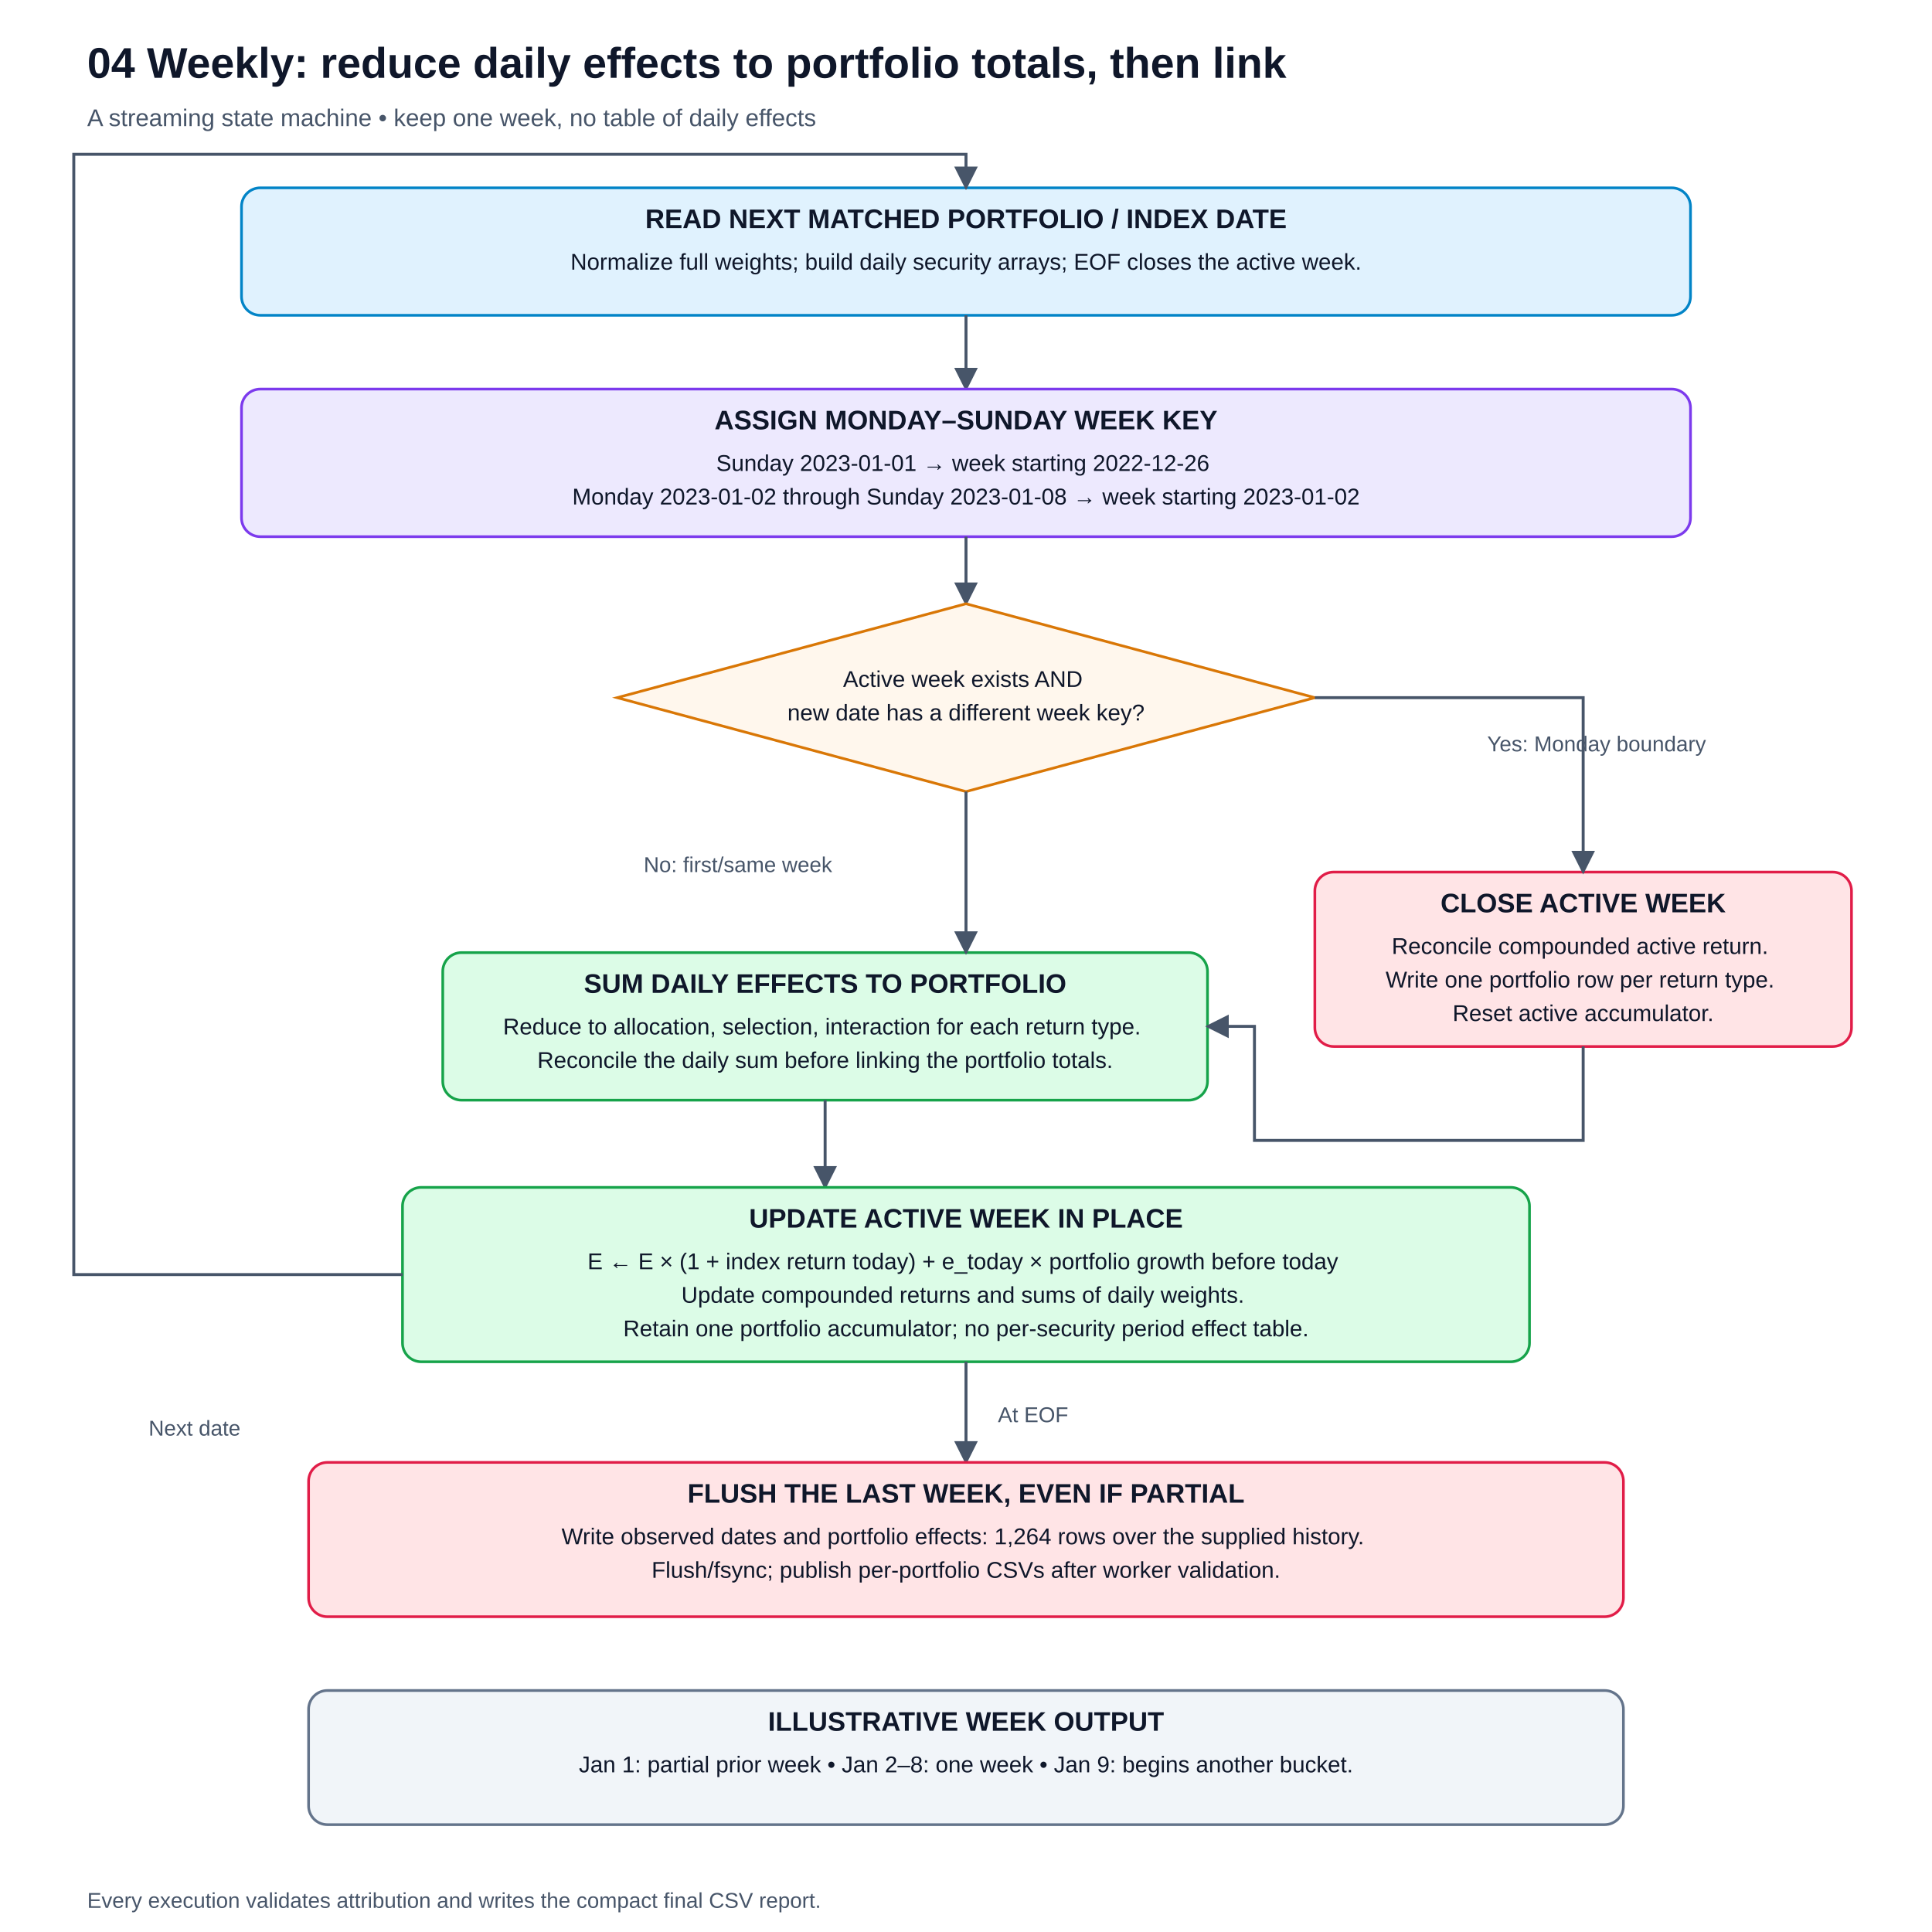
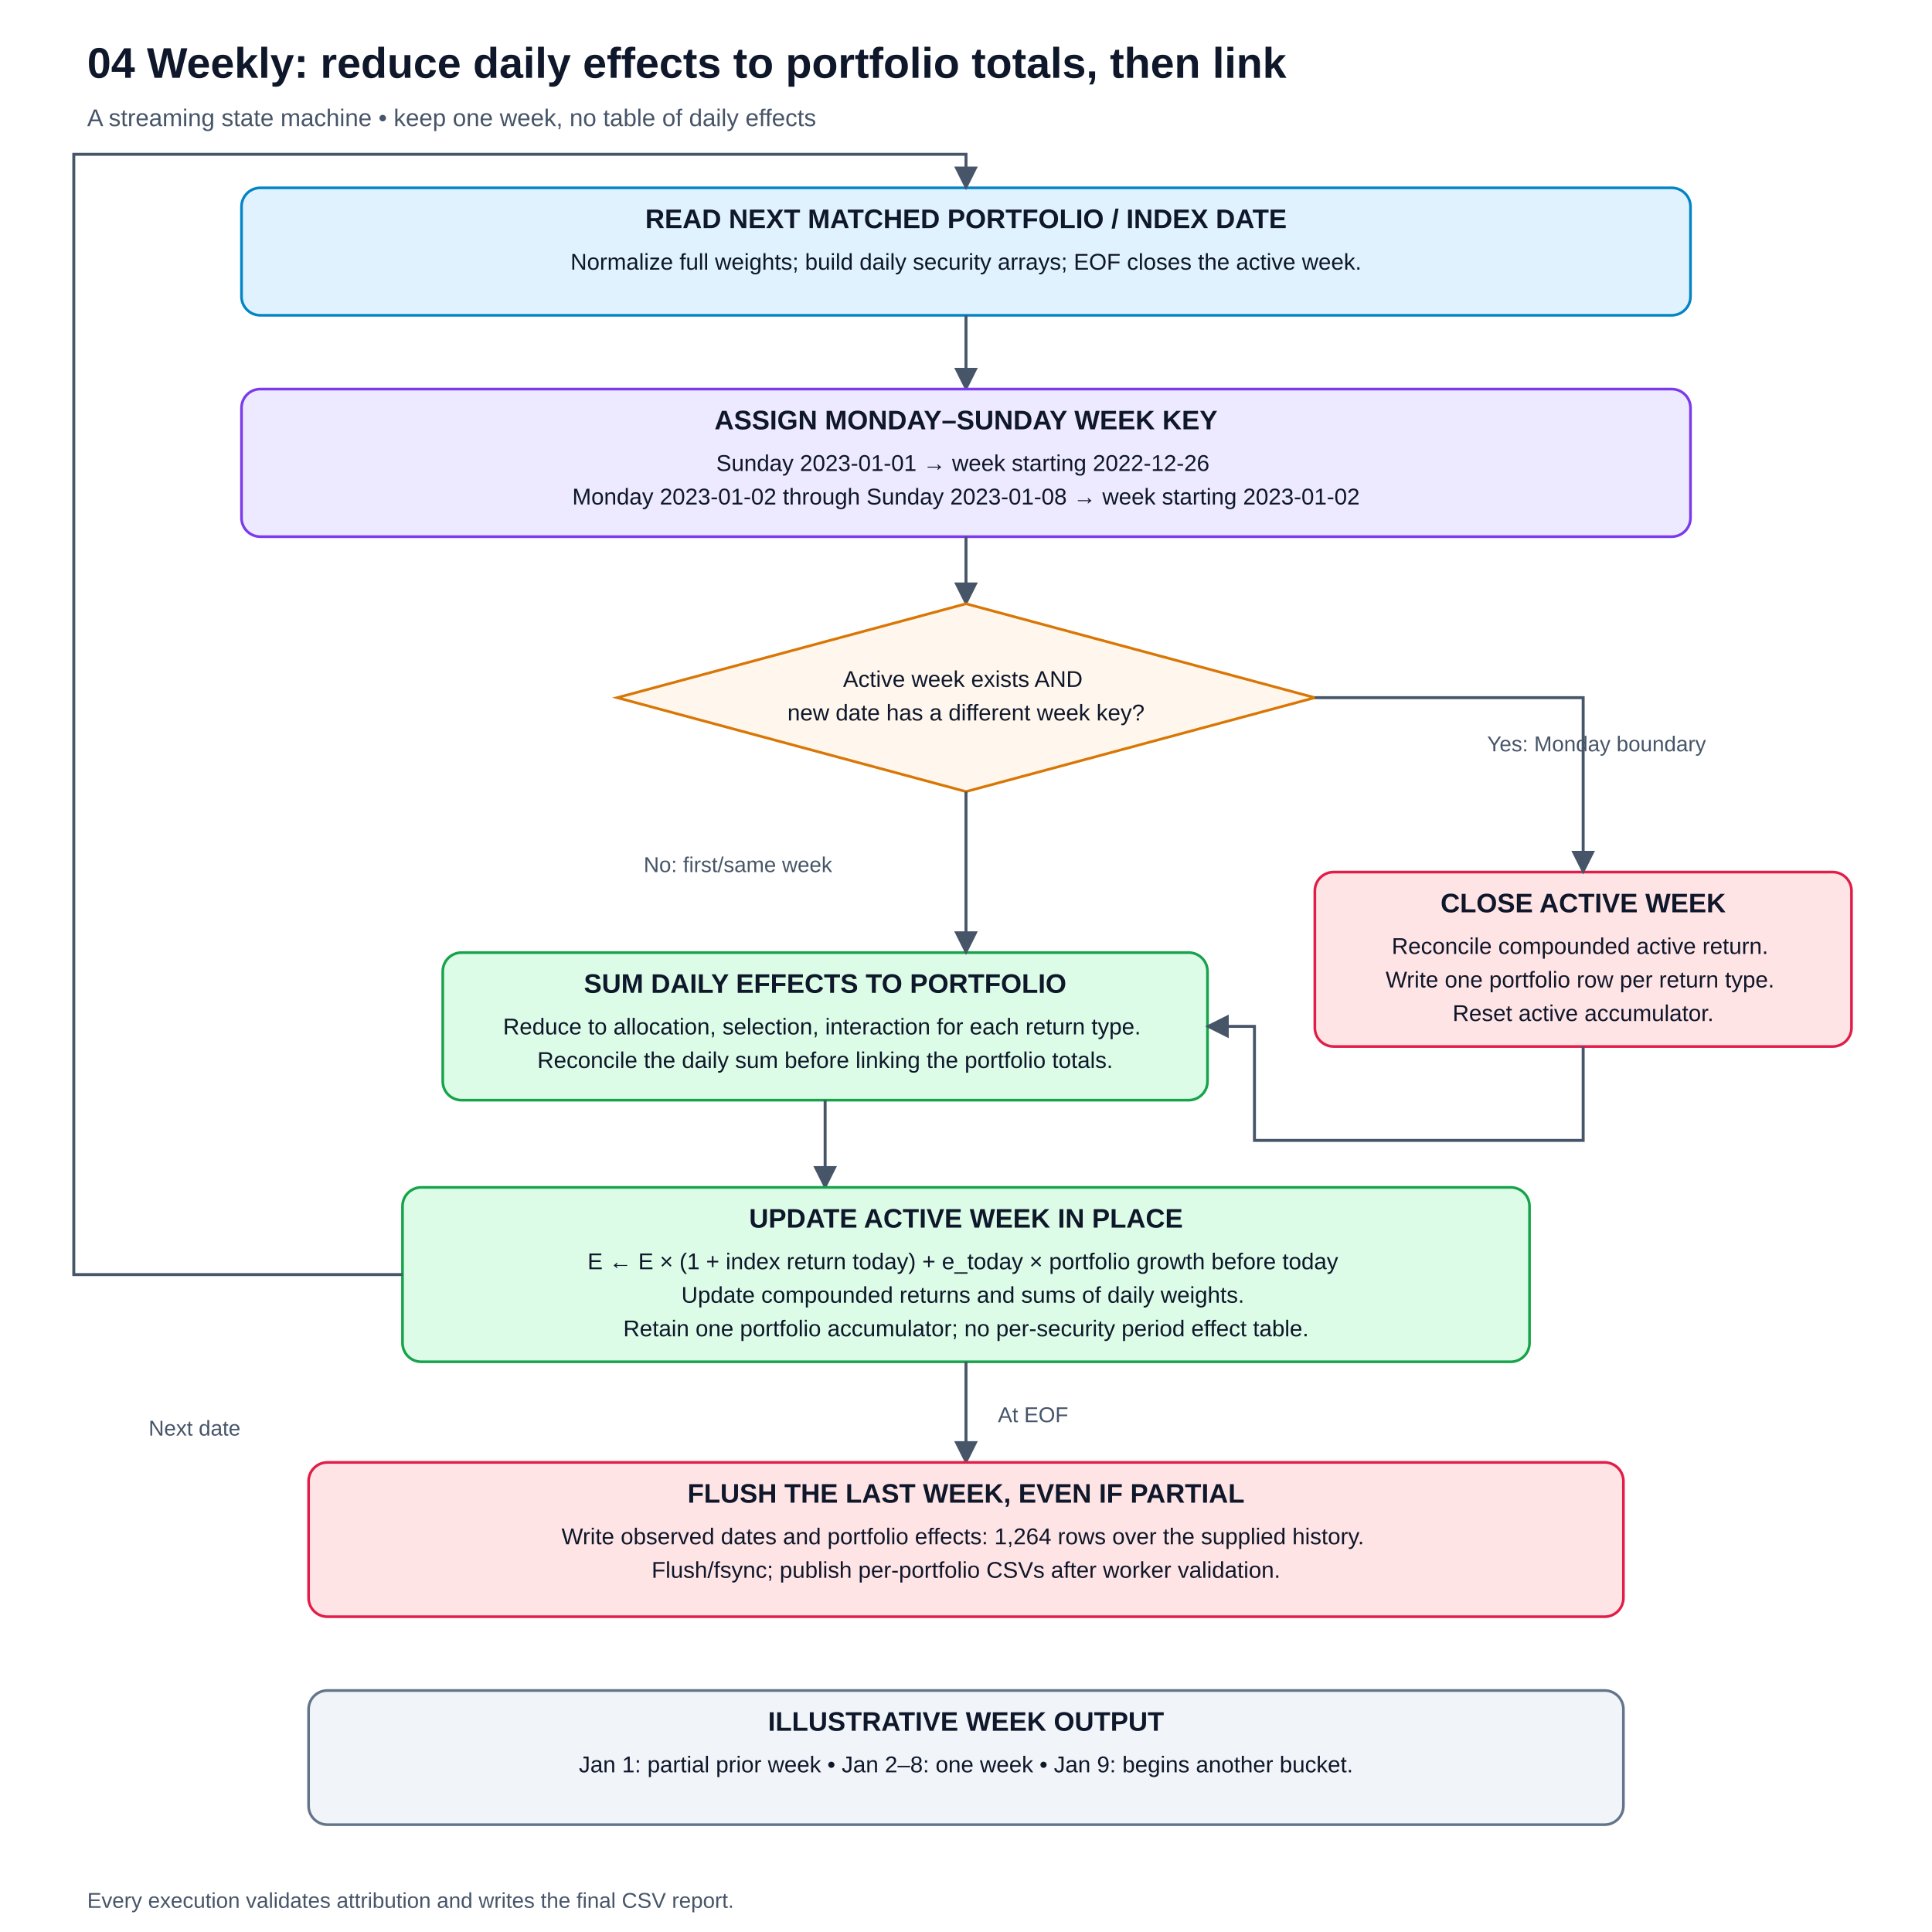
<svg xmlns="http://www.w3.org/2000/svg" width="1440" height="1440" viewBox="0 0 1440 1440" role="img" aria-labelledby="title desc">
  <defs>
    <marker id="arrow" viewBox="0 0 10 10" refX="9" refY="5" markerWidth="8" markerHeight="8" orient="auto">
      <path d="M0 0L10 5L0 10Z" fill="#475569" />
    </marker>
  </defs>
  <rect width="1440" height="1440" fill="white" />
  <style>text{font-family:Arial,Helvetica,sans-serif;fill:#0f172a}.title{font-size:32px;font-weight:700}.sub{font-size:18px;fill:#475569}.head{font-size:20px;font-weight:700}.body{font-size:17px}.label{font-size:16px;fill:#475569}.edge{fill:none;stroke:#475569;stroke-width:2.2;marker-end:url(#arrow)}</style>
  <text x="65" y="58" class="title" text-anchor="start">
    <tspan x="65" dy="0">04  Weekly: reduce daily effects to portfolio totals, then link</tspan>
  </text>
  <text x="65" y="94" class="sub" text-anchor="start">
    <tspan x="65" dy="0">A streaming state machine • keep one week, no table of daily effects</tspan>
  </text>
  <rect x="180" y="140" width="1080" height="95" rx="14" fill="#e0f2fe" stroke="#0284c7" stroke-width="2" />
  <text x="720.0" y="170" class="head" text-anchor="middle">
    <tspan x="720.0" dy="0">READ NEXT MATCHED PORTFOLIO / INDEX DATE</tspan>
  </text>
  <text x="720.0" y="201" class="body" text-anchor="middle">
    <tspan x="720.0" dy="0">Normalize full weights; build daily security arrays; EOF closes the active week.</tspan>
  </text>
  <path d="M720 235 V290" class="edge" />
  <rect x="180" y="290" width="1080" height="110" rx="14" fill="#ede9fe" stroke="#7c3aed" stroke-width="2" />
  <text x="720.0" y="320" class="head" text-anchor="middle">
    <tspan x="720.0" dy="0">ASSIGN MONDAY–SUNDAY WEEK KEY</tspan>
  </text>
  <text x="720.0" y="351" class="body" text-anchor="middle">
    <tspan x="720.0" dy="0">Sunday 2023-01-01 → week starting 2022-12-26</tspan>
    <tspan x="720.0" dy="25">Monday 2023-01-02 through Sunday 2023-01-08 → week starting 2023-01-02</tspan>
  </text>
  <path d="M720 400 V450" class="edge" />
  <path d="M720 450.0 L980.0 520 L720 590.0 L460.0 520 Z" fill="#fff7ed" stroke="#d97706" stroke-width="2" />
  <text x="720" y="512" class="body" text-anchor="middle">
    <tspan x="720" dy="0">Active week exists AND</tspan>
    <tspan x="720" dy="25">new date has a different week key?</tspan>
  </text>
  <rect x="980" y="650" width="400" height="130" rx="14" fill="#ffe4e6" stroke="#e11d48" stroke-width="2" />
  <text x="1180.0" y="680" class="head" text-anchor="middle">
    <tspan x="1180.0" dy="0">CLOSE ACTIVE WEEK</tspan>
  </text>
  <text x="1180.0" y="711" class="body" text-anchor="middle">
    <tspan x="1180.0" dy="0">Reconcile compounded active return.</tspan>
    <tspan x="1180.0" dy="25">Write one portfolio row per return type.</tspan>
    <tspan x="1180.0" dy="25">Reset active accumulator.</tspan>
  </text>
  <path d="M980 520 H1180 V650" class="edge" />
  <text x="1190" y="560" class="label" text-anchor="middle">
    <tspan x="1190" dy="0">Yes: Monday boundary</tspan>
  </text>
  <rect x="330" y="710" width="570" height="110" rx="14" fill="#dcfce7" stroke="#16a34a" stroke-width="2" />
  <text x="615.0" y="740" class="head" text-anchor="middle">
    <tspan x="615.0" dy="0">SUM DAILY EFFECTS TO PORTFOLIO</tspan>
  </text>
  <text x="615.0" y="771" class="body" text-anchor="middle">
    <tspan x="615.0" dy="0">Reduce to allocation, selection, interaction for each return type.</tspan>
    <tspan x="615.0" dy="25">Reconcile the daily sum before linking the portfolio totals.</tspan>
  </text>
  <path d="M720 590 V710" class="edge" />
  <text x="550" y="650" class="label" text-anchor="middle">
    <tspan x="550" dy="0">No: first/same week</tspan>
  </text>
  <path d="M1180 780 V850 H935 V765 H900" class="edge" />
  <path d="M615 820 V885" class="edge" />
  <rect x="300" y="885" width="840" height="130" rx="14" fill="#dcfce7" stroke="#16a34a" stroke-width="2" />
  <text x="720.0" y="915" class="head" text-anchor="middle">
    <tspan x="720.0" dy="0">UPDATE ACTIVE WEEK IN PLACE</tspan>
  </text>
  <text x="720.0" y="946" class="body" text-anchor="middle">
    <tspan x="720.0" dy="0">E ← E × (1 + index return today) + e_today × portfolio growth before today</tspan>
    <tspan x="720.0" dy="25">Update compounded returns and sums of daily weights.</tspan>
    <tspan x="720.0" dy="25">Retain one portfolio accumulator; no per-security period effect table.</tspan>
  </text>
  <path d="M300 950 H55 V115 H720 V140" class="edge" />
  <text x="145" y="1070" class="label" text-anchor="middle">
    <tspan x="145" dy="0">Next date</tspan>
  </text>
  <path d="M720 1015 V1090" class="edge" />
  <text x="770" y="1060" class="label" text-anchor="middle">
    <tspan x="770" dy="0">At EOF</tspan>
  </text>
  <rect x="230" y="1090" width="980" height="115" rx="14" fill="#ffe4e6" stroke="#e11d48" stroke-width="2" />
  <text x="720.0" y="1120" class="head" text-anchor="middle">
    <tspan x="720.0" dy="0">FLUSH THE LAST WEEK, EVEN IF PARTIAL</tspan>
  </text>
  <text x="720.0" y="1151" class="body" text-anchor="middle">
    <tspan x="720.0" dy="0">Write observed dates and portfolio effects: 1,264 rows over the supplied history.</tspan>
    <tspan x="720.0" dy="25">Flush/fsync; publish per-portfolio CSVs after worker validation.</tspan>
  </text>
  <rect x="230" y="1260" width="980" height="100" rx="14" fill="#f1f5f9" stroke="#64748b" stroke-width="2" />
  <text x="720.0" y="1290" class="head" text-anchor="middle">
    <tspan x="720.0" dy="0">ILLUSTRATIVE WEEK OUTPUT</tspan>
  </text>
  <text x="720.0" y="1321" class="body" text-anchor="middle">
    <tspan x="720.0" dy="0">Jan 1: partial prior week • Jan 2–8: one week • Jan 9: begins another bucket.</tspan>
  </text>
  <text x="65" y="1422" class="label" text-anchor="start">
-     <tspan x="65" dy="0">Every execution validates attribution and writes the compact final CSV report.</tspan>
+     <tspan x="65" dy="0">Every execution validates attribution and writes the final CSV report.</tspan>
  </text>
</svg>
